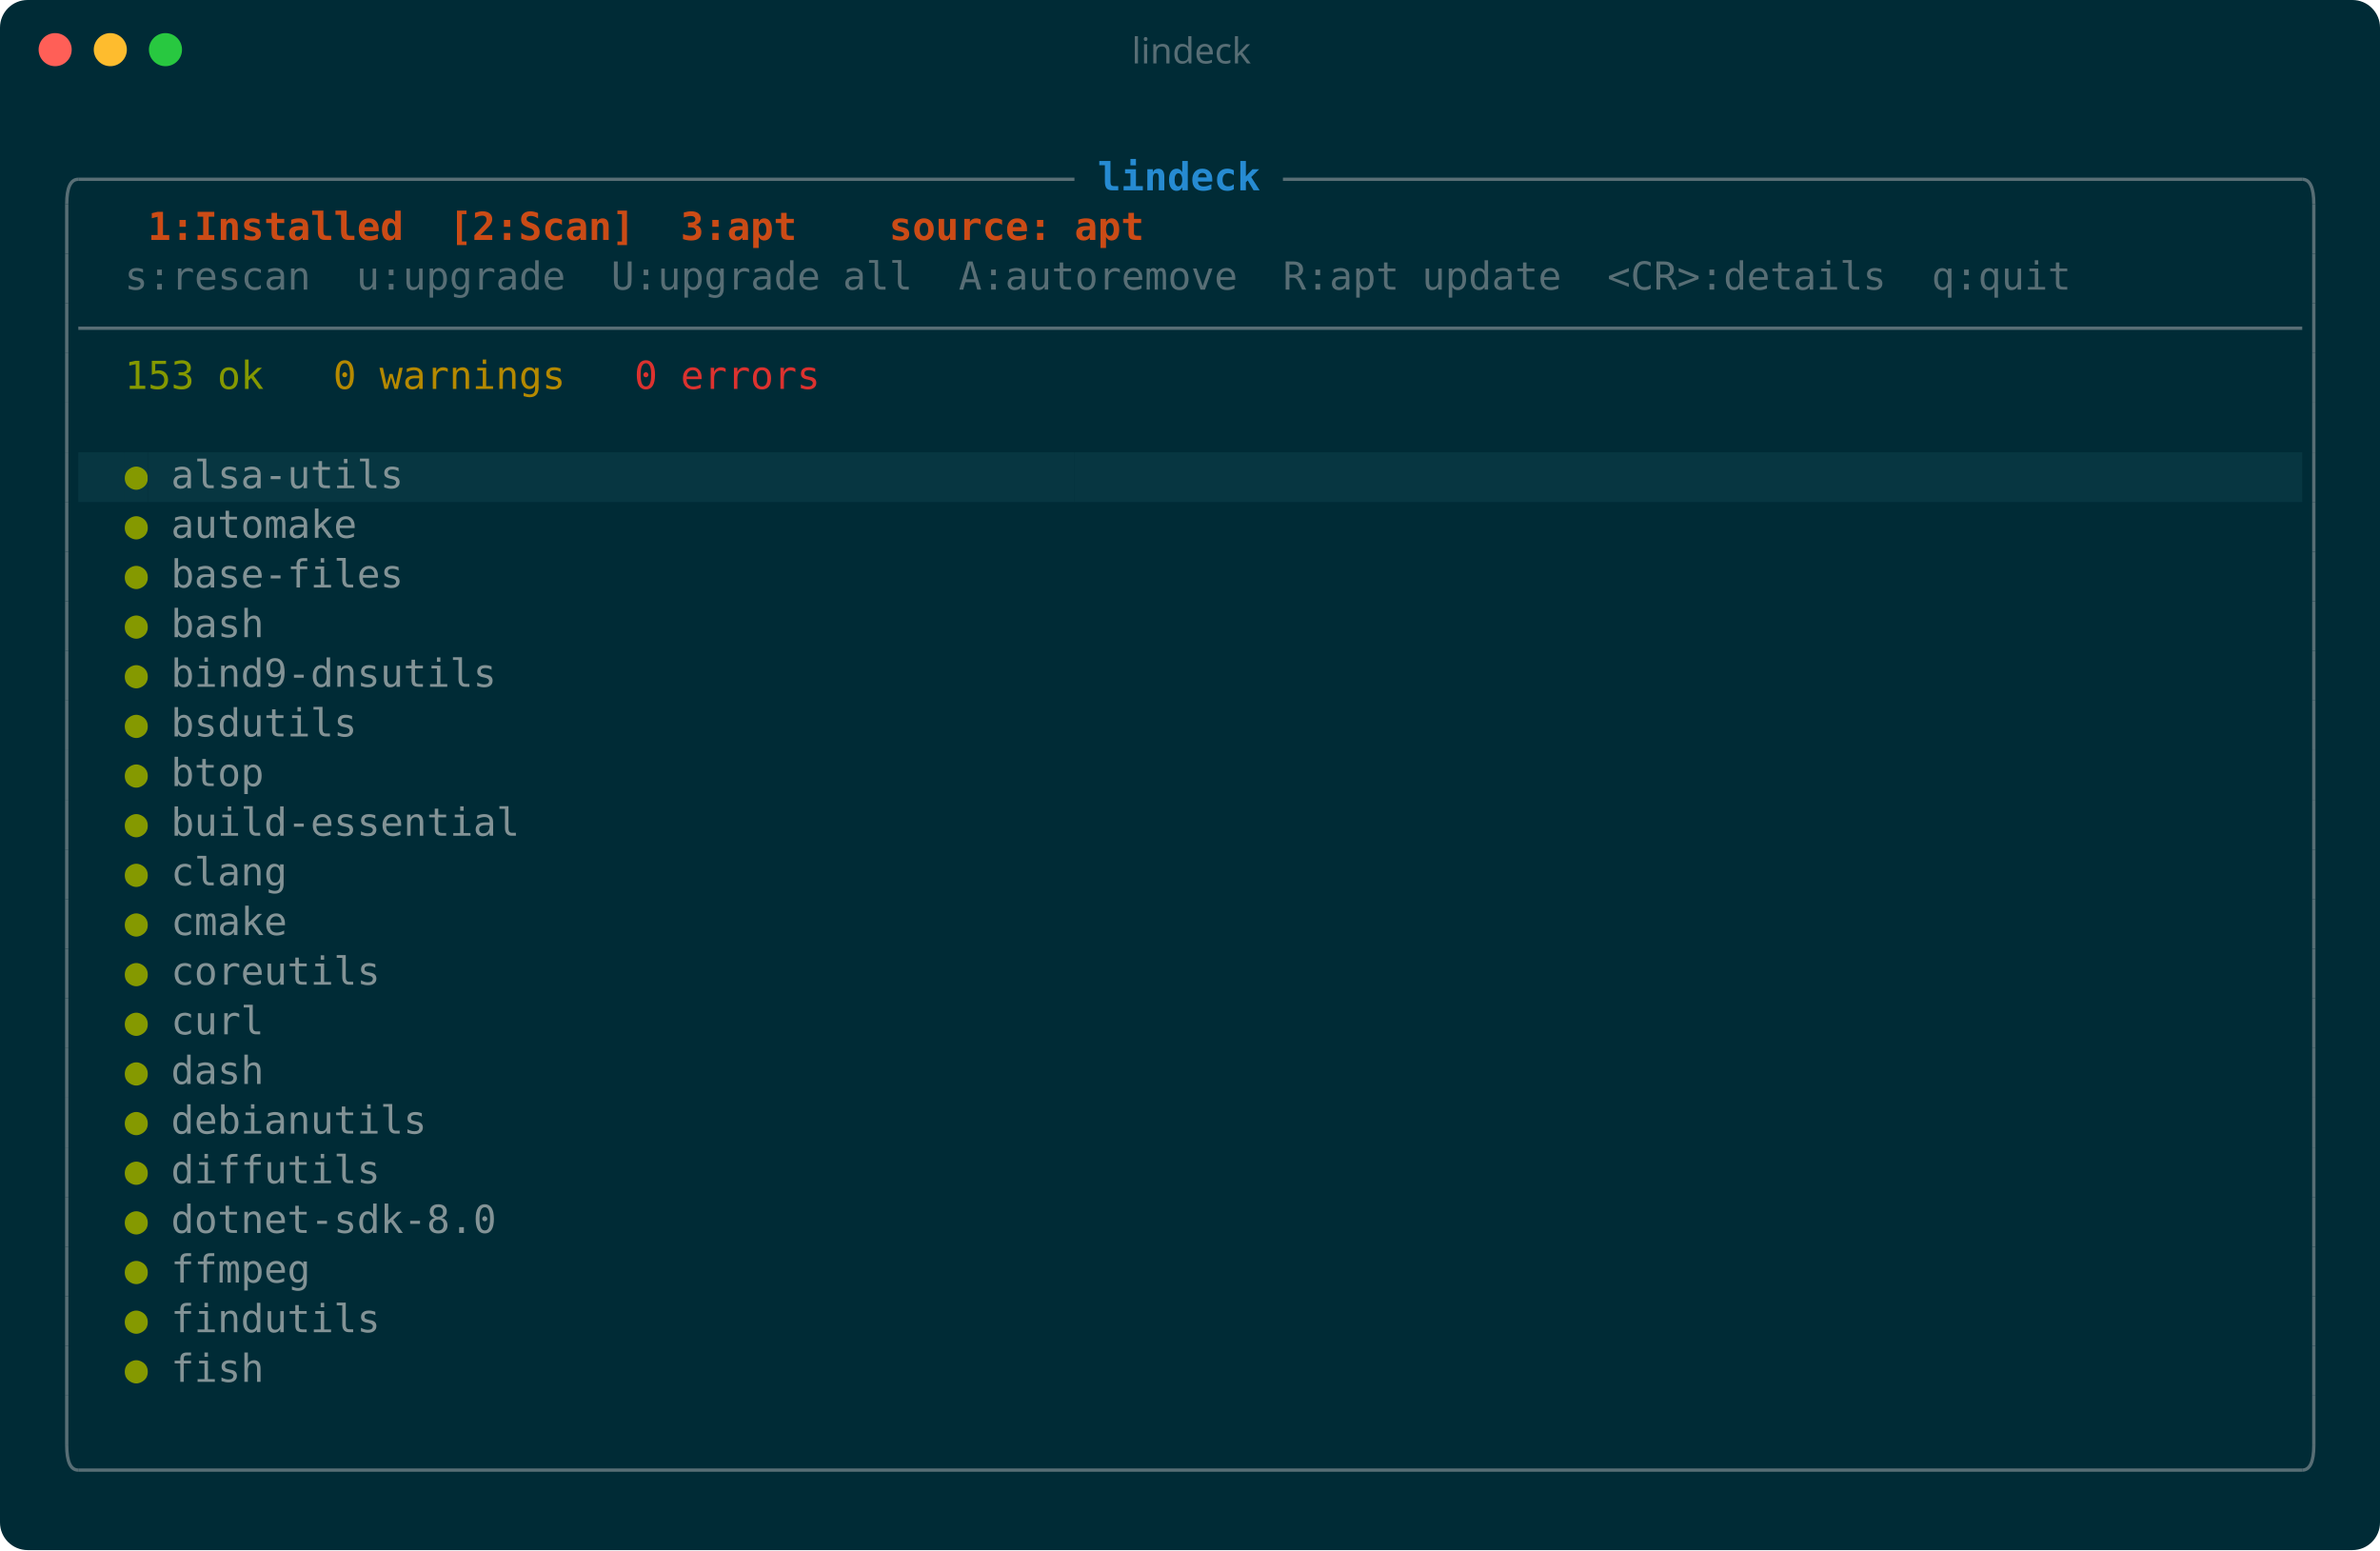
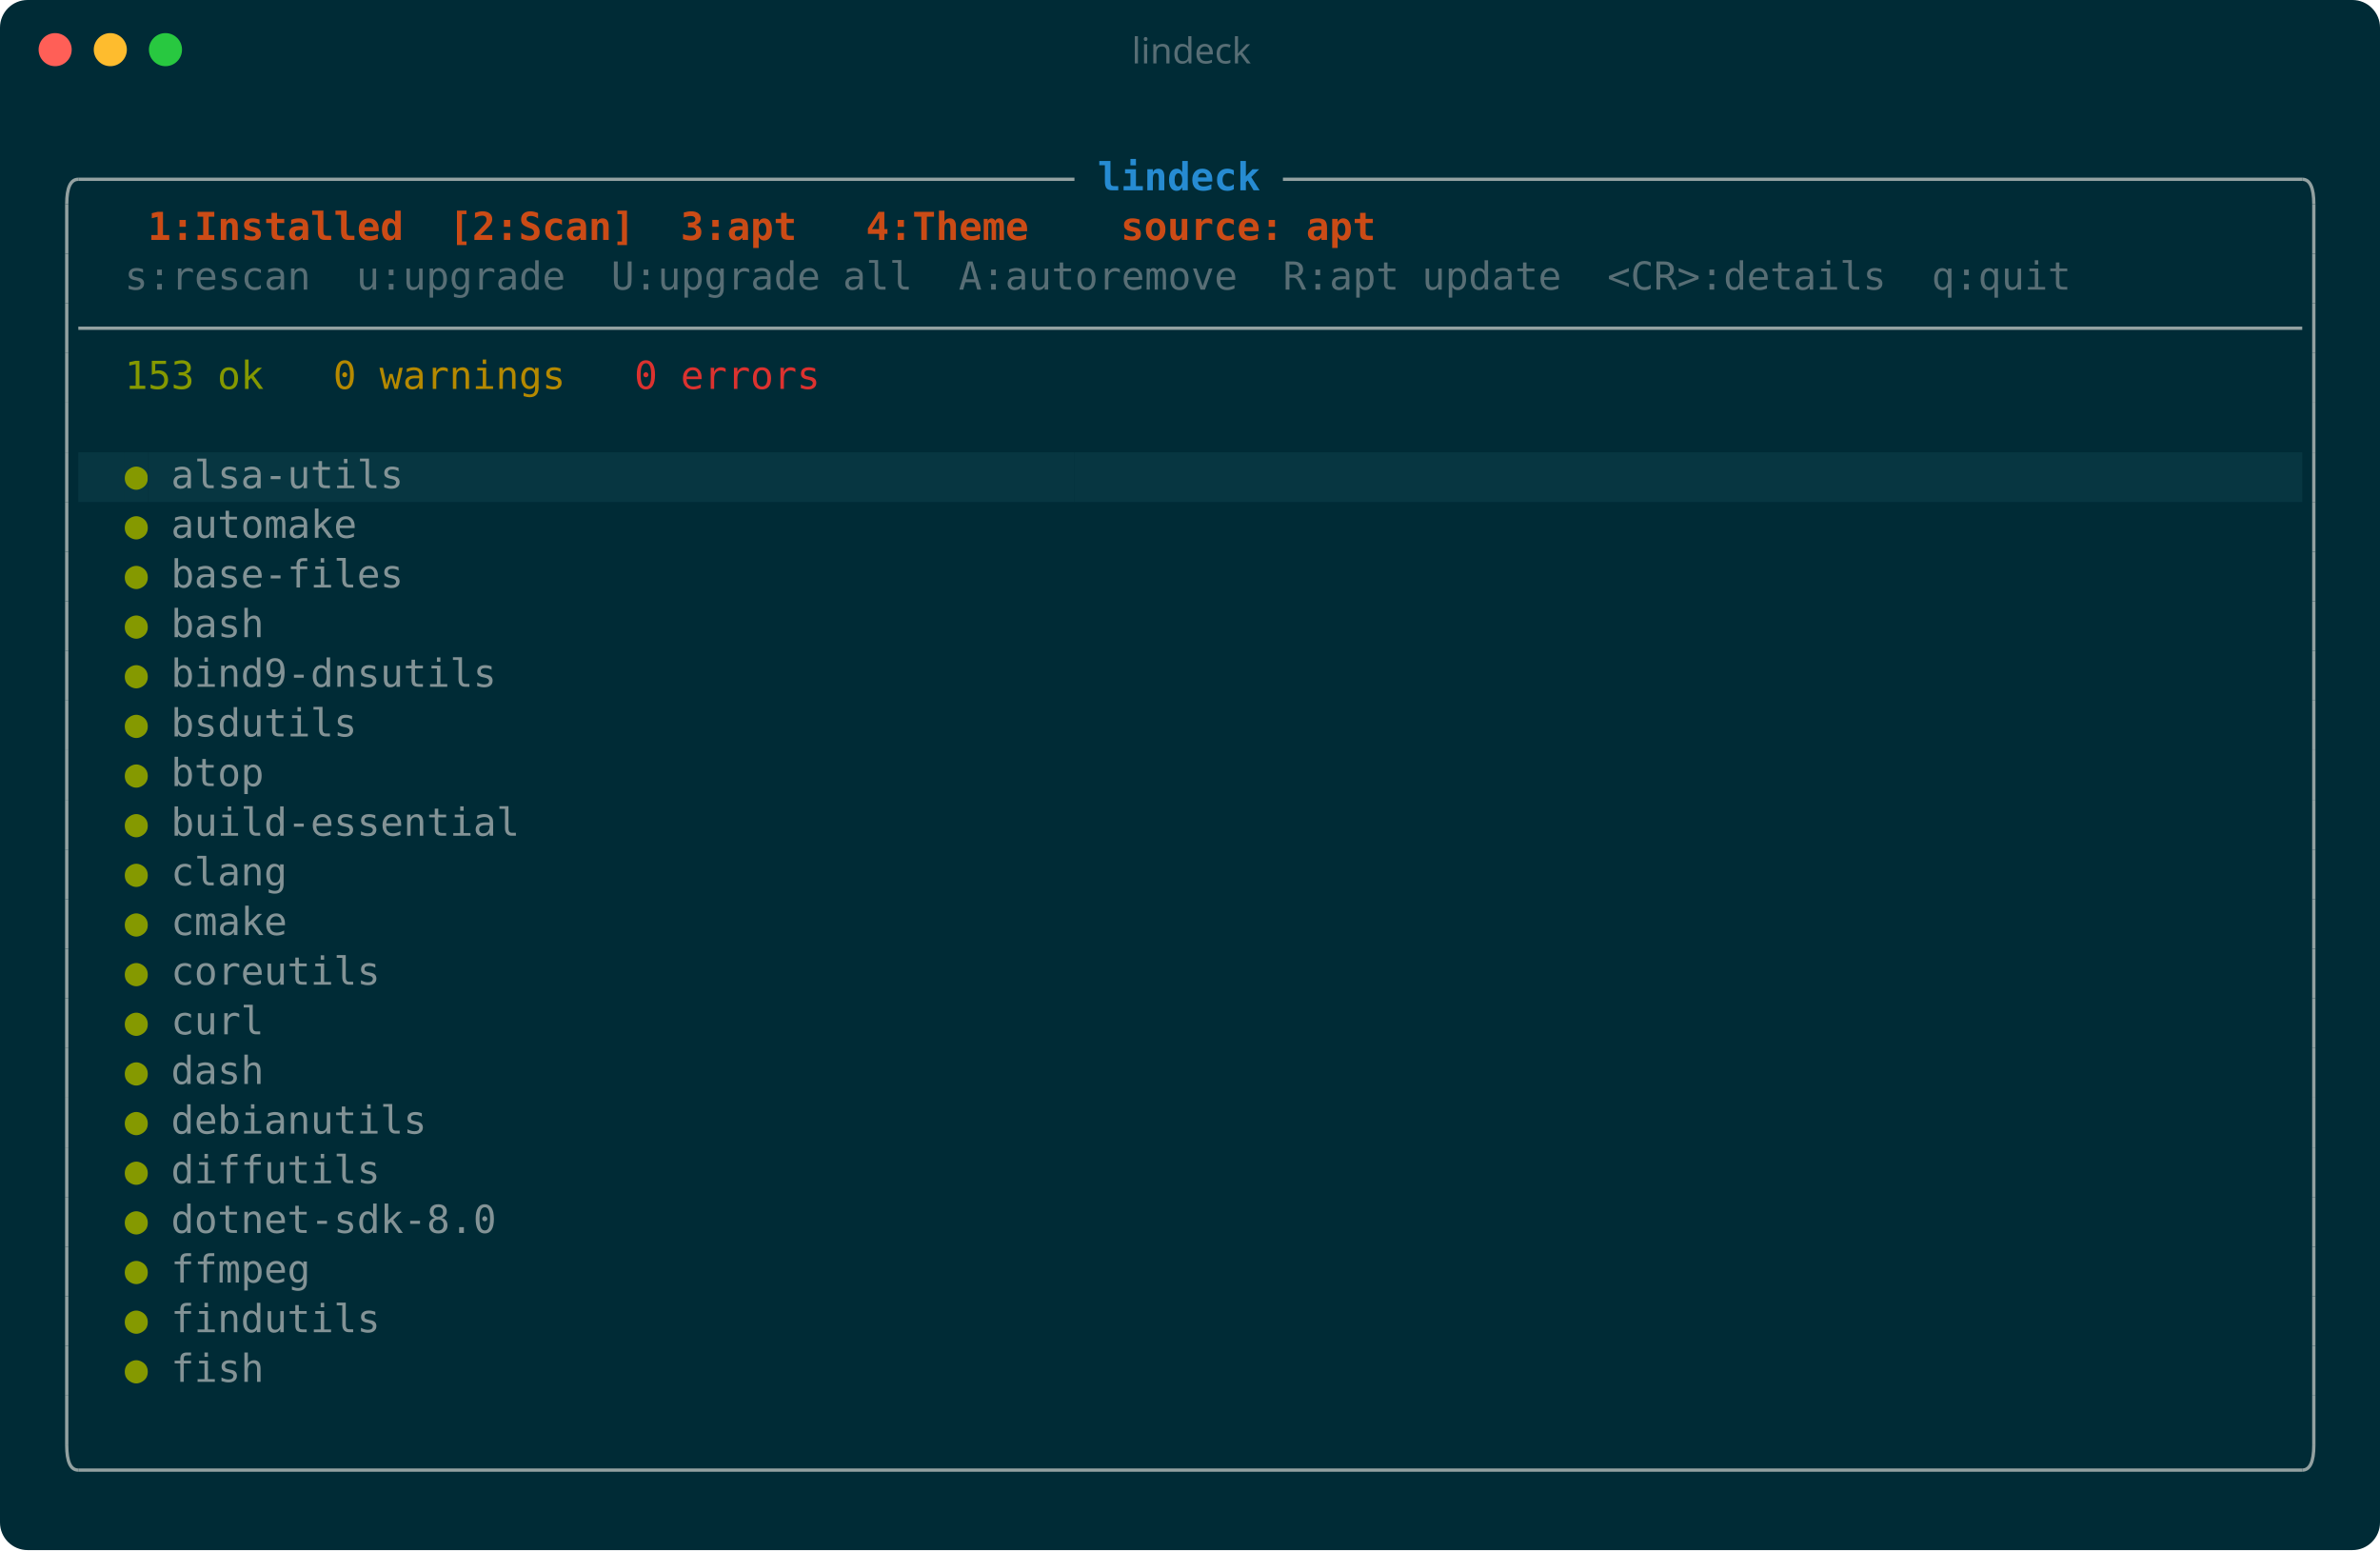
<svg xmlns="http://www.w3.org/2000/svg" width="863" height="562" viewBox="0 0 863 562">
  <rect width="100%" height="100%" rx="10" fill="#002b36" />
  <circle cx="20" cy="18" r="6" fill="#ff5f57" />
  <circle cx="40" cy="18" r="6" fill="#febc2e" />
  <circle cx="60" cy="18" r="6" fill="#28c840" />
  <text x="432" y="23" fill="#586e75" font-family="ui-sans-serif,system-ui,sans-serif" font-size="13" text-anchor="middle">lindeck</text>
  <g font-family="ui-monospace,SFMono-Regular,Menlo,Consolas,'DejaVu Sans Mono',monospace" font-size="14" xml:space="preserve">
-     <path d="M28.4,65.0 Q24.2,65.0 24.2,74.0" stroke="#586e75" stroke-width="1.2" fill="none" />
-     <line x1="28.4" y1="65.0" x2="389.6" y2="65.0" stroke="#586e75" stroke-width="1.2" fill="none" />
+     <path d="M28.4,65.0 Q24.2,65.0 24.2,74.0" stroke="#93a1a1" stroke-width="1.2" fill="none" />
+     <line x1="28.4" y1="65.0" x2="389.6" y2="65.0" stroke="#93a1a1" stroke-width="1.2" fill="none" />
    <text x="398.0" y="69.0" fill="#268bd2" font-weight="bold" textLength="58.8" lengthAdjust="spacingAndGlyphs">lindeck</text>
-     <line x1="465.2" y1="65.0" x2="834.8" y2="65.0" stroke="#586e75" stroke-width="1.2" fill="none" />
-     <path d="M834.8,65.0 Q839.0,65.0 839.0,74.0" stroke="#586e75" stroke-width="1.2" fill="none" />
-     <line x1="24.2" y1="74.0" x2="24.2" y2="92.0" stroke="#586e75" stroke-width="1.2" fill="none" />
+     <line x1="465.2" y1="65.0" x2="834.8" y2="65.0" stroke="#93a1a1" stroke-width="1.2" fill="none" />
+     <path d="M834.8,65.0 Q839.0,65.0 839.0,74.0" stroke="#93a1a1" stroke-width="1.2" fill="none" />
+     <line x1="24.2" y1="74.0" x2="24.2" y2="92.0" stroke="#93a1a1" stroke-width="1.2" fill="none" />
    <text x="53.6" y="87.0" fill="#cb4b16" font-weight="bold" textLength="92.4" lengthAdjust="spacingAndGlyphs">1:Installed</text>
    <text x="162.8" y="87.0" fill="#cb4b16" font-weight="bold" textLength="67.2" lengthAdjust="spacingAndGlyphs">[2:Scan]</text>
    <text x="246.8" y="87.0" fill="#cb4b16" font-weight="bold" textLength="42.0" lengthAdjust="spacingAndGlyphs">3:apt</text>
-     <text x="322.4" y="87.0" fill="#cb4b16" font-weight="bold" textLength="58.8" lengthAdjust="spacingAndGlyphs">source:</text>
-     <text x="389.6" y="87.0" fill="#cb4b16" font-weight="bold" textLength="25.2" lengthAdjust="spacingAndGlyphs">apt</text>
-     <line x1="839.0" y1="74.0" x2="839.0" y2="92.0" stroke="#586e75" stroke-width="1.2" fill="none" />
-     <line x1="24.2" y1="92.0" x2="24.2" y2="110.0" stroke="#586e75" stroke-width="1.2" fill="none" />
+     <text x="314.0" y="87.0" fill="#cb4b16" font-weight="bold" textLength="58.8" lengthAdjust="spacingAndGlyphs">4:Theme</text>
+     <text x="406.4" y="87.0" fill="#cb4b16" font-weight="bold" textLength="58.8" lengthAdjust="spacingAndGlyphs">source:</text>
+     <text x="473.6" y="87.0" fill="#cb4b16" font-weight="bold" textLength="25.2" lengthAdjust="spacingAndGlyphs">apt</text>
+     <line x1="839.0" y1="74.0" x2="839.0" y2="92.0" stroke="#93a1a1" stroke-width="1.2" fill="none" />
+     <line x1="24.2" y1="92.0" x2="24.2" y2="110.0" stroke="#93a1a1" stroke-width="1.2" fill="none" />
    <text x="45.2" y="105.0" fill="#586e75" textLength="67.2" lengthAdjust="spacingAndGlyphs">s:rescan</text>
    <text x="129.2" y="105.0" fill="#586e75" textLength="75.6" lengthAdjust="spacingAndGlyphs">u:upgrade</text>
    <text x="221.6" y="105.0" fill="#586e75" textLength="75.6" lengthAdjust="spacingAndGlyphs">U:upgrade</text>
    <text x="305.6" y="105.0" fill="#586e75" textLength="25.2" lengthAdjust="spacingAndGlyphs">all</text>
    <text x="347.6" y="105.0" fill="#586e75" textLength="100.8" lengthAdjust="spacingAndGlyphs">A:autoremove</text>
    <text x="465.2" y="105.0" fill="#586e75" textLength="42.0" lengthAdjust="spacingAndGlyphs">R:apt</text>
    <text x="515.6" y="105.0" fill="#586e75" textLength="50.4" lengthAdjust="spacingAndGlyphs">update</text>
    <text x="582.8" y="105.0" fill="#586e75" textLength="100.8" lengthAdjust="spacingAndGlyphs">&lt;CR&gt;:details</text>
    <text x="700.4" y="105.0" fill="#586e75" textLength="50.4" lengthAdjust="spacingAndGlyphs">q:quit</text>
-     <line x1="839.0" y1="92.0" x2="839.0" y2="110.0" stroke="#586e75" stroke-width="1.2" fill="none" />
-     <line x1="24.2" y1="110.0" x2="24.2" y2="128.0" stroke="#586e75" stroke-width="1.2" fill="none" />
-     <line x1="28.4" y1="119.0" x2="834.8" y2="119.0" stroke="#586e75" stroke-width="1.2" fill="none" />
-     <line x1="839.0" y1="110.0" x2="839.0" y2="128.0" stroke="#586e75" stroke-width="1.2" fill="none" />
-     <line x1="24.2" y1="128.0" x2="24.2" y2="146.0" stroke="#586e75" stroke-width="1.2" fill="none" />
+     <line x1="839.0" y1="92.0" x2="839.0" y2="110.0" stroke="#93a1a1" stroke-width="1.2" fill="none" />
+     <line x1="24.2" y1="110.0" x2="24.2" y2="128.0" stroke="#93a1a1" stroke-width="1.2" fill="none" />
+     <line x1="28.4" y1="119.0" x2="834.8" y2="119.0" stroke="#93a1a1" stroke-width="1.2" fill="none" />
+     <line x1="839.0" y1="110.0" x2="839.0" y2="128.0" stroke="#93a1a1" stroke-width="1.2" fill="none" />
+     <line x1="24.2" y1="128.0" x2="24.2" y2="146.0" stroke="#93a1a1" stroke-width="1.2" fill="none" />
    <text x="45.2" y="141.0" fill="#859900" textLength="25.2" lengthAdjust="spacingAndGlyphs">153</text>
    <text x="78.8" y="141.0" fill="#859900" textLength="16.8" lengthAdjust="spacingAndGlyphs">ok</text>
    <text x="120.8" y="141.0" fill="#b58900" textLength="8.4" lengthAdjust="spacingAndGlyphs">0</text>
    <text x="137.6" y="141.0" fill="#b58900" textLength="67.2" lengthAdjust="spacingAndGlyphs">warnings</text>
    <text x="230.0" y="141.0" fill="#dc322f" textLength="8.4" lengthAdjust="spacingAndGlyphs">0</text>
    <text x="246.8" y="141.0" fill="#dc322f" textLength="50.4" lengthAdjust="spacingAndGlyphs">errors</text>
-     <line x1="839.0" y1="128.0" x2="839.0" y2="146.0" stroke="#586e75" stroke-width="1.2" fill="none" />
-     <line x1="24.2" y1="146.0" x2="24.2" y2="164.0" stroke="#586e75" stroke-width="1.2" fill="none" />
-     <line x1="839.0" y1="146.0" x2="839.0" y2="164.0" stroke="#586e75" stroke-width="1.2" fill="none" />
-     <line x1="24.2" y1="164.0" x2="24.2" y2="182.0" stroke="#586e75" stroke-width="1.2" fill="none" />
+     <line x1="839.0" y1="128.0" x2="839.0" y2="146.0" stroke="#93a1a1" stroke-width="1.2" fill="none" />
+     <line x1="24.2" y1="146.0" x2="24.2" y2="164.0" stroke="#93a1a1" stroke-width="1.2" fill="none" />
+     <line x1="839.0" y1="146.0" x2="839.0" y2="164.0" stroke="#93a1a1" stroke-width="1.2" fill="none" />
+     <line x1="24.2" y1="164.0" x2="24.2" y2="182.0" stroke="#93a1a1" stroke-width="1.2" fill="none" />
    <rect x="28.4" y="164.0" width="16.8" height="18" fill="#073641" />
    <rect x="45.2" y="164.0" width="8.4" height="18" fill="#073641" />
    <text x="45.2" y="177.0" fill="#859900" textLength="8.4" lengthAdjust="spacingAndGlyphs">●</text>
    <rect x="53.6" y="164.0" width="336.0" height="18" fill="#073641" />
    <text x="62.0" y="177.0" fill="#839396" textLength="84.0" lengthAdjust="spacingAndGlyphs">alsa-utils</text>
    <rect x="389.6" y="164.0" width="445.2" height="18" fill="#073641" />
-     <line x1="839.0" y1="164.0" x2="839.0" y2="182.0" stroke="#586e75" stroke-width="1.2" fill="none" />
-     <line x1="24.2" y1="182.0" x2="24.2" y2="200.0" stroke="#586e75" stroke-width="1.2" fill="none" />
+     <line x1="839.0" y1="164.0" x2="839.0" y2="182.0" stroke="#93a1a1" stroke-width="1.2" fill="none" />
+     <line x1="24.2" y1="182.0" x2="24.2" y2="200.0" stroke="#93a1a1" stroke-width="1.2" fill="none" />
    <text x="45.2" y="195.0" fill="#859900" textLength="8.4" lengthAdjust="spacingAndGlyphs">●</text>
    <text x="62.0" y="195.0" fill="#839396" textLength="67.2" lengthAdjust="spacingAndGlyphs">automake</text>
-     <line x1="839.0" y1="182.0" x2="839.0" y2="200.0" stroke="#586e75" stroke-width="1.2" fill="none" />
-     <line x1="24.2" y1="200.0" x2="24.2" y2="218.0" stroke="#586e75" stroke-width="1.2" fill="none" />
+     <line x1="839.0" y1="182.0" x2="839.0" y2="200.0" stroke="#93a1a1" stroke-width="1.2" fill="none" />
+     <line x1="24.2" y1="200.0" x2="24.2" y2="218.0" stroke="#93a1a1" stroke-width="1.2" fill="none" />
    <text x="45.2" y="213.0" fill="#859900" textLength="8.4" lengthAdjust="spacingAndGlyphs">●</text>
    <text x="62.0" y="213.0" fill="#839396" textLength="84.0" lengthAdjust="spacingAndGlyphs">base-files</text>
-     <line x1="839.0" y1="200.0" x2="839.0" y2="218.0" stroke="#586e75" stroke-width="1.2" fill="none" />
-     <line x1="24.2" y1="218.0" x2="24.2" y2="236.0" stroke="#586e75" stroke-width="1.2" fill="none" />
+     <line x1="839.0" y1="200.0" x2="839.0" y2="218.0" stroke="#93a1a1" stroke-width="1.2" fill="none" />
+     <line x1="24.2" y1="218.0" x2="24.2" y2="236.0" stroke="#93a1a1" stroke-width="1.2" fill="none" />
    <text x="45.2" y="231.0" fill="#859900" textLength="8.4" lengthAdjust="spacingAndGlyphs">●</text>
    <text x="62.0" y="231.0" fill="#839396" textLength="33.6" lengthAdjust="spacingAndGlyphs">bash</text>
-     <line x1="839.0" y1="218.0" x2="839.0" y2="236.0" stroke="#586e75" stroke-width="1.2" fill="none" />
-     <line x1="24.2" y1="236.0" x2="24.2" y2="254.0" stroke="#586e75" stroke-width="1.2" fill="none" />
+     <line x1="839.0" y1="218.0" x2="839.0" y2="236.0" stroke="#93a1a1" stroke-width="1.2" fill="none" />
+     <line x1="24.2" y1="236.0" x2="24.2" y2="254.0" stroke="#93a1a1" stroke-width="1.2" fill="none" />
    <text x="45.2" y="249.0" fill="#859900" textLength="8.4" lengthAdjust="spacingAndGlyphs">●</text>
    <text x="62.0" y="249.0" fill="#839396" textLength="117.6" lengthAdjust="spacingAndGlyphs">bind9-dnsutils</text>
-     <line x1="839.0" y1="236.0" x2="839.0" y2="254.0" stroke="#586e75" stroke-width="1.2" fill="none" />
-     <line x1="24.2" y1="254.0" x2="24.2" y2="272.0" stroke="#586e75" stroke-width="1.2" fill="none" />
+     <line x1="839.0" y1="236.0" x2="839.0" y2="254.0" stroke="#93a1a1" stroke-width="1.2" fill="none" />
+     <line x1="24.2" y1="254.0" x2="24.2" y2="272.0" stroke="#93a1a1" stroke-width="1.2" fill="none" />
    <text x="45.2" y="267.0" fill="#859900" textLength="8.4" lengthAdjust="spacingAndGlyphs">●</text>
    <text x="62.0" y="267.0" fill="#839396" textLength="67.2" lengthAdjust="spacingAndGlyphs">bsdutils</text>
-     <line x1="839.0" y1="254.0" x2="839.0" y2="272.0" stroke="#586e75" stroke-width="1.2" fill="none" />
-     <line x1="24.2" y1="272.0" x2="24.2" y2="290.0" stroke="#586e75" stroke-width="1.2" fill="none" />
+     <line x1="839.0" y1="254.0" x2="839.0" y2="272.0" stroke="#93a1a1" stroke-width="1.2" fill="none" />
+     <line x1="24.2" y1="272.0" x2="24.2" y2="290.0" stroke="#93a1a1" stroke-width="1.2" fill="none" />
    <text x="45.2" y="285.0" fill="#859900" textLength="8.4" lengthAdjust="spacingAndGlyphs">●</text>
    <text x="62.0" y="285.0" fill="#839396" textLength="33.6" lengthAdjust="spacingAndGlyphs">btop</text>
-     <line x1="839.0" y1="272.0" x2="839.0" y2="290.0" stroke="#586e75" stroke-width="1.2" fill="none" />
-     <line x1="24.2" y1="290.0" x2="24.2" y2="308.0" stroke="#586e75" stroke-width="1.2" fill="none" />
+     <line x1="839.0" y1="272.0" x2="839.0" y2="290.0" stroke="#93a1a1" stroke-width="1.2" fill="none" />
+     <line x1="24.2" y1="290.0" x2="24.2" y2="308.0" stroke="#93a1a1" stroke-width="1.2" fill="none" />
    <text x="45.2" y="303.0" fill="#859900" textLength="8.4" lengthAdjust="spacingAndGlyphs">●</text>
    <text x="62.0" y="303.0" fill="#839396" textLength="126.0" lengthAdjust="spacingAndGlyphs">build-essential</text>
-     <line x1="839.0" y1="290.0" x2="839.0" y2="308.0" stroke="#586e75" stroke-width="1.2" fill="none" />
-     <line x1="24.2" y1="308.0" x2="24.2" y2="326.0" stroke="#586e75" stroke-width="1.2" fill="none" />
+     <line x1="839.0" y1="290.0" x2="839.0" y2="308.0" stroke="#93a1a1" stroke-width="1.2" fill="none" />
+     <line x1="24.2" y1="308.0" x2="24.2" y2="326.0" stroke="#93a1a1" stroke-width="1.2" fill="none" />
    <text x="45.2" y="321.0" fill="#859900" textLength="8.4" lengthAdjust="spacingAndGlyphs">●</text>
    <text x="62.0" y="321.0" fill="#839396" textLength="42.0" lengthAdjust="spacingAndGlyphs">clang</text>
-     <line x1="839.0" y1="308.0" x2="839.0" y2="326.0" stroke="#586e75" stroke-width="1.2" fill="none" />
-     <line x1="24.2" y1="326.0" x2="24.2" y2="344.0" stroke="#586e75" stroke-width="1.2" fill="none" />
+     <line x1="839.0" y1="308.0" x2="839.0" y2="326.0" stroke="#93a1a1" stroke-width="1.2" fill="none" />
+     <line x1="24.2" y1="326.0" x2="24.2" y2="344.0" stroke="#93a1a1" stroke-width="1.2" fill="none" />
    <text x="45.2" y="339.0" fill="#859900" textLength="8.4" lengthAdjust="spacingAndGlyphs">●</text>
    <text x="62.0" y="339.0" fill="#839396" textLength="42.0" lengthAdjust="spacingAndGlyphs">cmake</text>
-     <line x1="839.0" y1="326.0" x2="839.0" y2="344.0" stroke="#586e75" stroke-width="1.2" fill="none" />
-     <line x1="24.2" y1="344.0" x2="24.2" y2="362.0" stroke="#586e75" stroke-width="1.2" fill="none" />
+     <line x1="839.0" y1="326.0" x2="839.0" y2="344.0" stroke="#93a1a1" stroke-width="1.2" fill="none" />
+     <line x1="24.2" y1="344.0" x2="24.2" y2="362.0" stroke="#93a1a1" stroke-width="1.2" fill="none" />
    <text x="45.2" y="357.0" fill="#859900" textLength="8.4" lengthAdjust="spacingAndGlyphs">●</text>
    <text x="62.0" y="357.0" fill="#839396" textLength="75.6" lengthAdjust="spacingAndGlyphs">coreutils</text>
-     <line x1="839.0" y1="344.0" x2="839.0" y2="362.0" stroke="#586e75" stroke-width="1.2" fill="none" />
-     <line x1="24.2" y1="362.0" x2="24.2" y2="380.0" stroke="#586e75" stroke-width="1.2" fill="none" />
+     <line x1="839.0" y1="344.0" x2="839.0" y2="362.0" stroke="#93a1a1" stroke-width="1.2" fill="none" />
+     <line x1="24.2" y1="362.0" x2="24.2" y2="380.0" stroke="#93a1a1" stroke-width="1.2" fill="none" />
    <text x="45.2" y="375.0" fill="#859900" textLength="8.4" lengthAdjust="spacingAndGlyphs">●</text>
    <text x="62.0" y="375.0" fill="#839396" textLength="33.6" lengthAdjust="spacingAndGlyphs">curl</text>
-     <line x1="839.0" y1="362.0" x2="839.0" y2="380.0" stroke="#586e75" stroke-width="1.2" fill="none" />
-     <line x1="24.2" y1="380.0" x2="24.2" y2="398.0" stroke="#586e75" stroke-width="1.2" fill="none" />
+     <line x1="839.0" y1="362.0" x2="839.0" y2="380.0" stroke="#93a1a1" stroke-width="1.2" fill="none" />
+     <line x1="24.2" y1="380.0" x2="24.2" y2="398.0" stroke="#93a1a1" stroke-width="1.2" fill="none" />
    <text x="45.2" y="393.0" fill="#859900" textLength="8.4" lengthAdjust="spacingAndGlyphs">●</text>
    <text x="62.0" y="393.0" fill="#839396" textLength="33.6" lengthAdjust="spacingAndGlyphs">dash</text>
-     <line x1="839.0" y1="380.0" x2="839.0" y2="398.0" stroke="#586e75" stroke-width="1.2" fill="none" />
-     <line x1="24.2" y1="398.0" x2="24.2" y2="416.0" stroke="#586e75" stroke-width="1.2" fill="none" />
+     <line x1="839.0" y1="380.0" x2="839.0" y2="398.0" stroke="#93a1a1" stroke-width="1.2" fill="none" />
+     <line x1="24.2" y1="398.0" x2="24.2" y2="416.0" stroke="#93a1a1" stroke-width="1.2" fill="none" />
    <text x="45.2" y="411.0" fill="#859900" textLength="8.4" lengthAdjust="spacingAndGlyphs">●</text>
    <text x="62.0" y="411.0" fill="#839396" textLength="92.4" lengthAdjust="spacingAndGlyphs">debianutils</text>
-     <line x1="839.0" y1="398.0" x2="839.0" y2="416.0" stroke="#586e75" stroke-width="1.2" fill="none" />
-     <line x1="24.2" y1="416.0" x2="24.2" y2="434.0" stroke="#586e75" stroke-width="1.2" fill="none" />
+     <line x1="839.0" y1="398.0" x2="839.0" y2="416.0" stroke="#93a1a1" stroke-width="1.2" fill="none" />
+     <line x1="24.2" y1="416.0" x2="24.2" y2="434.0" stroke="#93a1a1" stroke-width="1.2" fill="none" />
    <text x="45.2" y="429.0" fill="#859900" textLength="8.4" lengthAdjust="spacingAndGlyphs">●</text>
    <text x="62.0" y="429.0" fill="#839396" textLength="75.6" lengthAdjust="spacingAndGlyphs">diffutils</text>
-     <line x1="839.0" y1="416.0" x2="839.0" y2="434.0" stroke="#586e75" stroke-width="1.2" fill="none" />
-     <line x1="24.2" y1="434.0" x2="24.2" y2="452.0" stroke="#586e75" stroke-width="1.2" fill="none" />
+     <line x1="839.0" y1="416.0" x2="839.0" y2="434.0" stroke="#93a1a1" stroke-width="1.2" fill="none" />
+     <line x1="24.2" y1="434.0" x2="24.2" y2="452.0" stroke="#93a1a1" stroke-width="1.2" fill="none" />
    <text x="45.2" y="447.0" fill="#859900" textLength="8.4" lengthAdjust="spacingAndGlyphs">●</text>
    <text x="62.0" y="447.0" fill="#839396" textLength="117.6" lengthAdjust="spacingAndGlyphs">dotnet-sdk-8.0</text>
-     <line x1="839.0" y1="434.0" x2="839.0" y2="452.0" stroke="#586e75" stroke-width="1.2" fill="none" />
-     <line x1="24.2" y1="452.0" x2="24.2" y2="470.0" stroke="#586e75" stroke-width="1.2" fill="none" />
+     <line x1="839.0" y1="434.0" x2="839.0" y2="452.0" stroke="#93a1a1" stroke-width="1.2" fill="none" />
+     <line x1="24.2" y1="452.0" x2="24.2" y2="470.0" stroke="#93a1a1" stroke-width="1.2" fill="none" />
    <text x="45.2" y="465.0" fill="#859900" textLength="8.4" lengthAdjust="spacingAndGlyphs">●</text>
    <text x="62.0" y="465.0" fill="#839396" textLength="50.4" lengthAdjust="spacingAndGlyphs">ffmpeg</text>
-     <line x1="839.0" y1="452.0" x2="839.0" y2="470.0" stroke="#586e75" stroke-width="1.2" fill="none" />
-     <line x1="24.2" y1="470.0" x2="24.2" y2="488.0" stroke="#586e75" stroke-width="1.2" fill="none" />
+     <line x1="839.0" y1="452.0" x2="839.0" y2="470.0" stroke="#93a1a1" stroke-width="1.2" fill="none" />
+     <line x1="24.2" y1="470.0" x2="24.2" y2="488.0" stroke="#93a1a1" stroke-width="1.2" fill="none" />
    <text x="45.2" y="483.0" fill="#859900" textLength="8.4" lengthAdjust="spacingAndGlyphs">●</text>
    <text x="62.0" y="483.0" fill="#839396" textLength="75.6" lengthAdjust="spacingAndGlyphs">findutils</text>
-     <line x1="839.0" y1="470.0" x2="839.0" y2="488.0" stroke="#586e75" stroke-width="1.2" fill="none" />
-     <line x1="24.2" y1="488.0" x2="24.2" y2="506.0" stroke="#586e75" stroke-width="1.2" fill="none" />
+     <line x1="839.0" y1="470.0" x2="839.0" y2="488.0" stroke="#93a1a1" stroke-width="1.2" fill="none" />
+     <line x1="24.2" y1="488.0" x2="24.2" y2="506.0" stroke="#93a1a1" stroke-width="1.2" fill="none" />
    <text x="45.2" y="501.0" fill="#859900" textLength="8.4" lengthAdjust="spacingAndGlyphs">●</text>
    <text x="62.0" y="501.0" fill="#839396" textLength="33.6" lengthAdjust="spacingAndGlyphs">fish</text>
-     <line x1="839.0" y1="488.0" x2="839.0" y2="506.0" stroke="#586e75" stroke-width="1.2" fill="none" />
-     <line x1="24.2" y1="506.0" x2="24.2" y2="524.0" stroke="#586e75" stroke-width="1.2" fill="none" />
-     <line x1="839.0" y1="506.0" x2="839.0" y2="524.0" stroke="#586e75" stroke-width="1.2" fill="none" />
-     <path d="M24.2,524.0 Q24.2,533.0 28.4,533.0" stroke="#586e75" stroke-width="1.2" fill="none" />
-     <line x1="28.4" y1="533.0" x2="834.8" y2="533.0" stroke="#586e75" stroke-width="1.2" fill="none" />
-     <path d="M839.0,524.0 Q839.0,533.0 834.8,533.0" stroke="#586e75" stroke-width="1.2" fill="none" />
+     <line x1="839.0" y1="488.0" x2="839.0" y2="506.0" stroke="#93a1a1" stroke-width="1.2" fill="none" />
+     <line x1="24.2" y1="506.0" x2="24.2" y2="524.0" stroke="#93a1a1" stroke-width="1.2" fill="none" />
+     <line x1="839.0" y1="506.0" x2="839.0" y2="524.0" stroke="#93a1a1" stroke-width="1.2" fill="none" />
+     <path d="M24.2,524.0 Q24.2,533.0 28.4,533.0" stroke="#93a1a1" stroke-width="1.2" fill="none" />
+     <line x1="28.4" y1="533.0" x2="834.8" y2="533.0" stroke="#93a1a1" stroke-width="1.2" fill="none" />
+     <path d="M839.0,524.0 Q839.0,533.0 834.8,533.0" stroke="#93a1a1" stroke-width="1.2" fill="none" />
  </g>
</svg>
